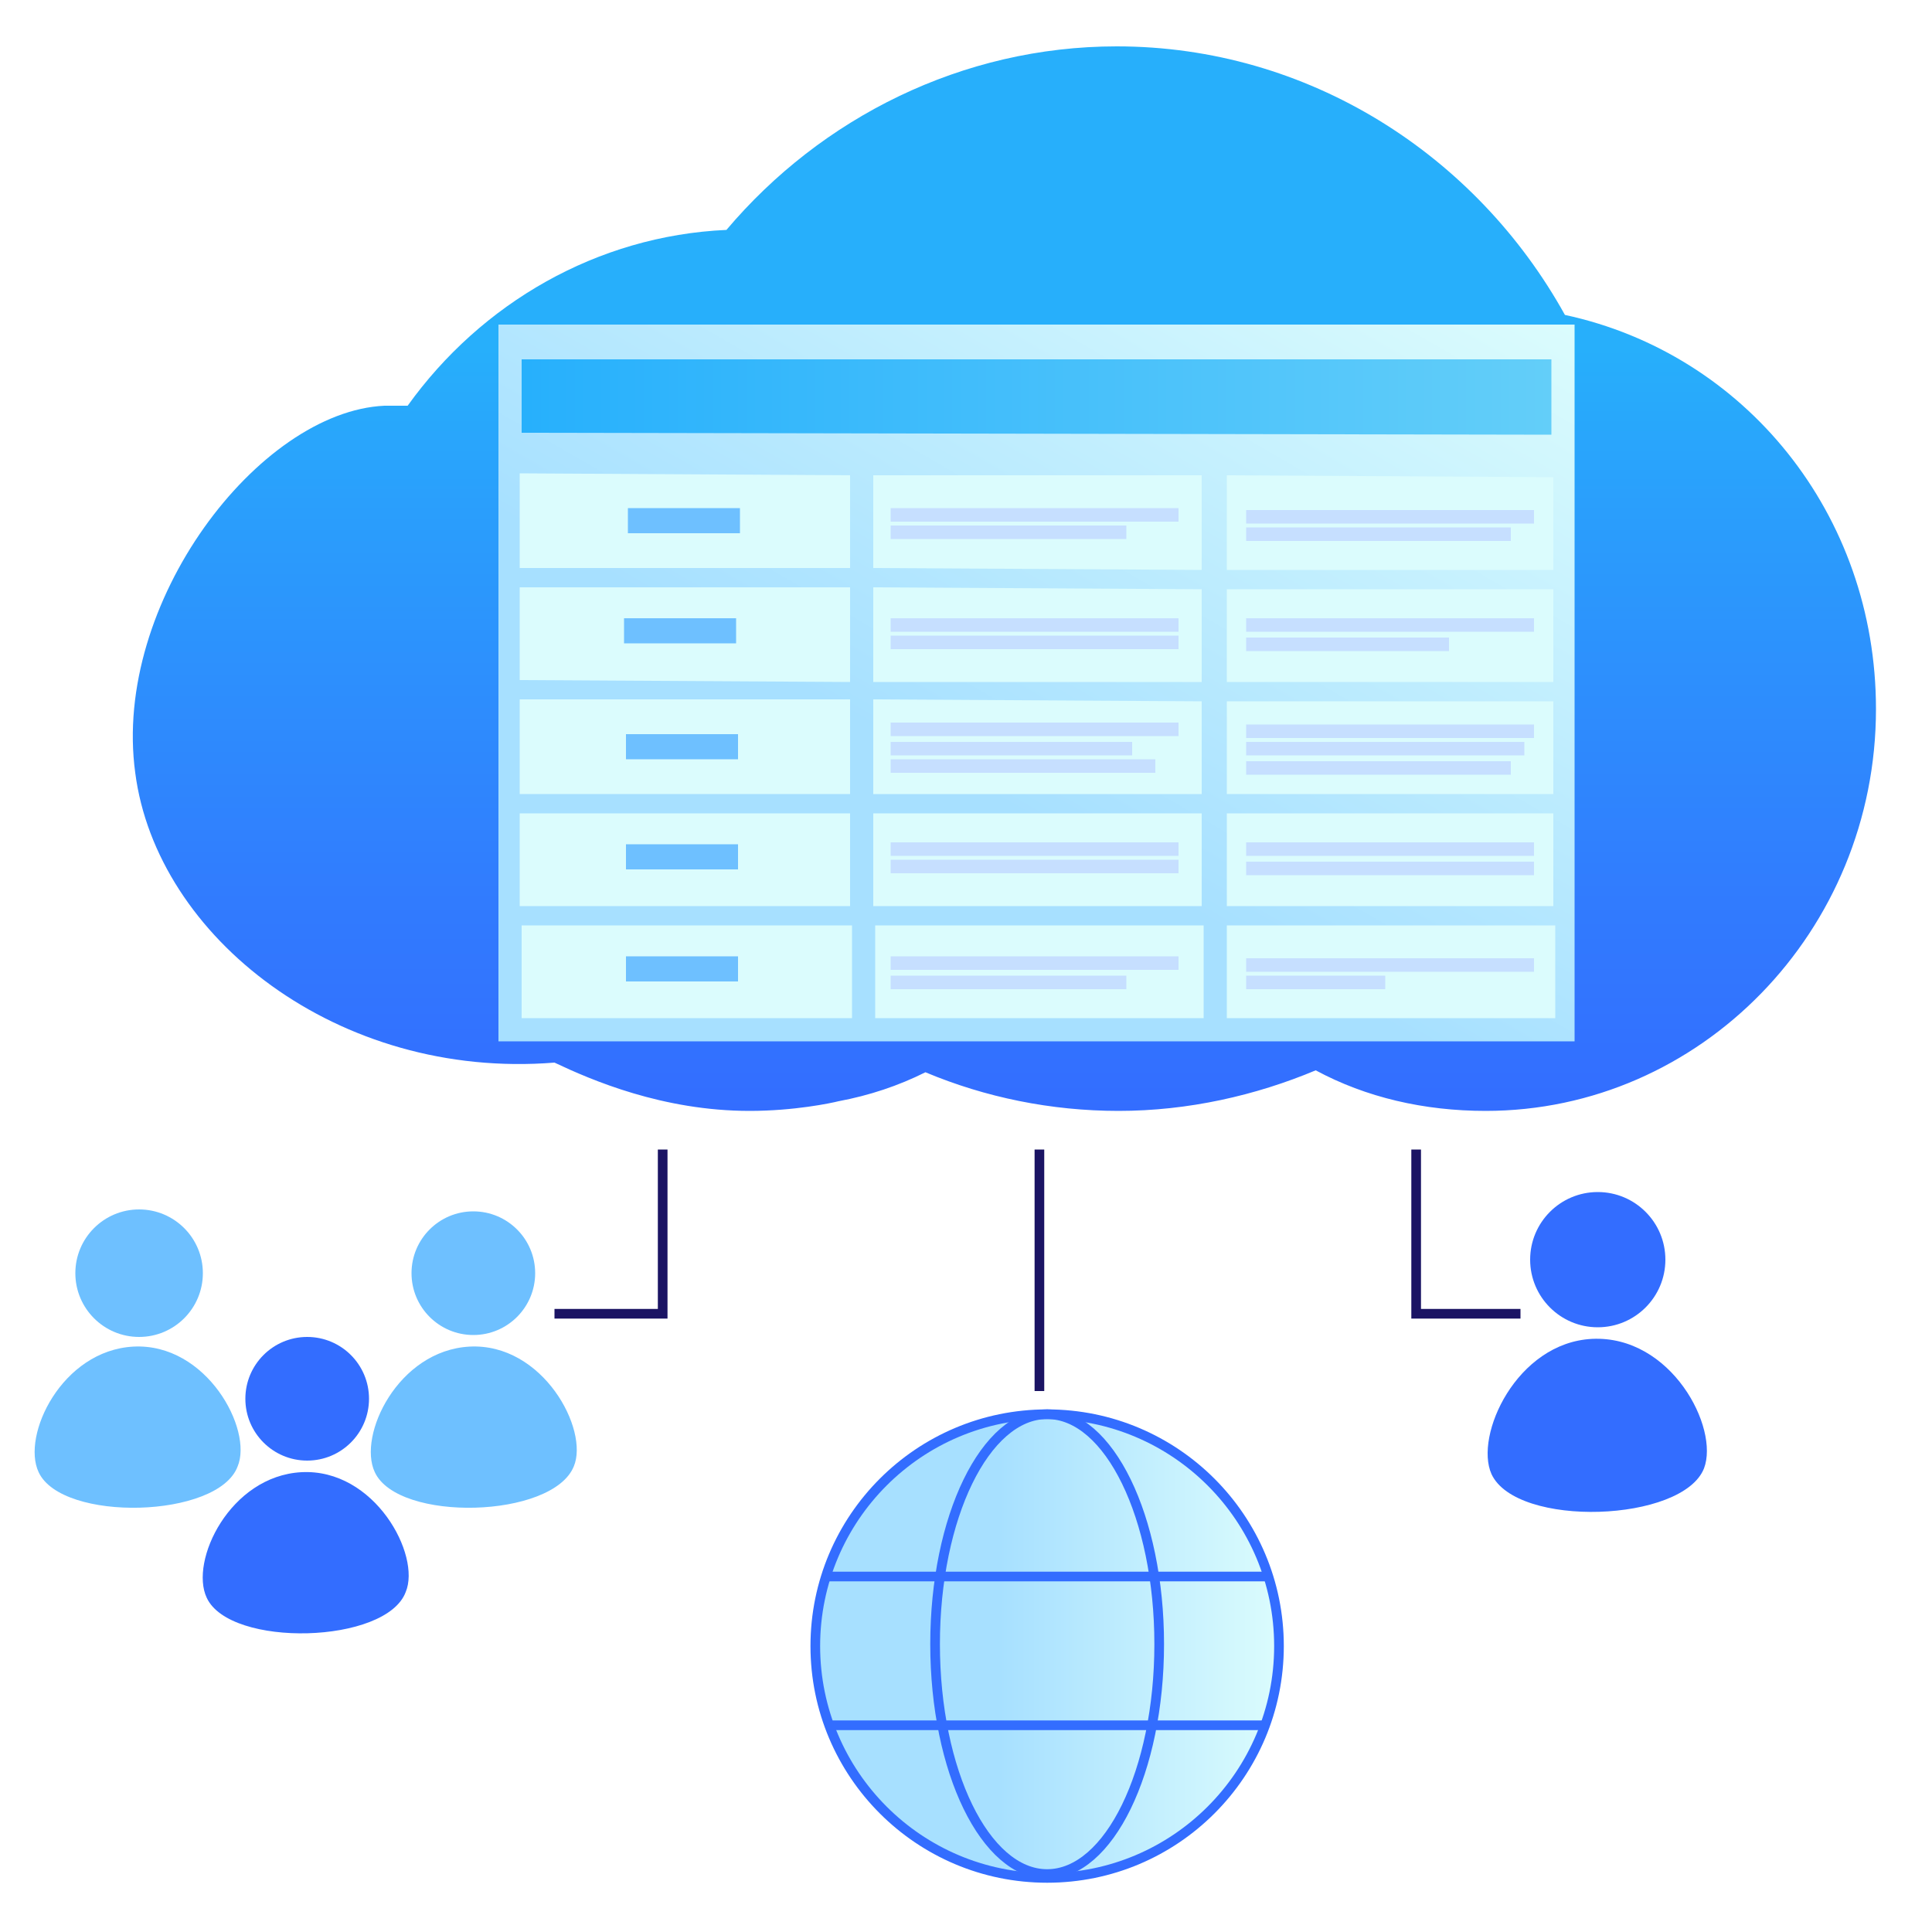
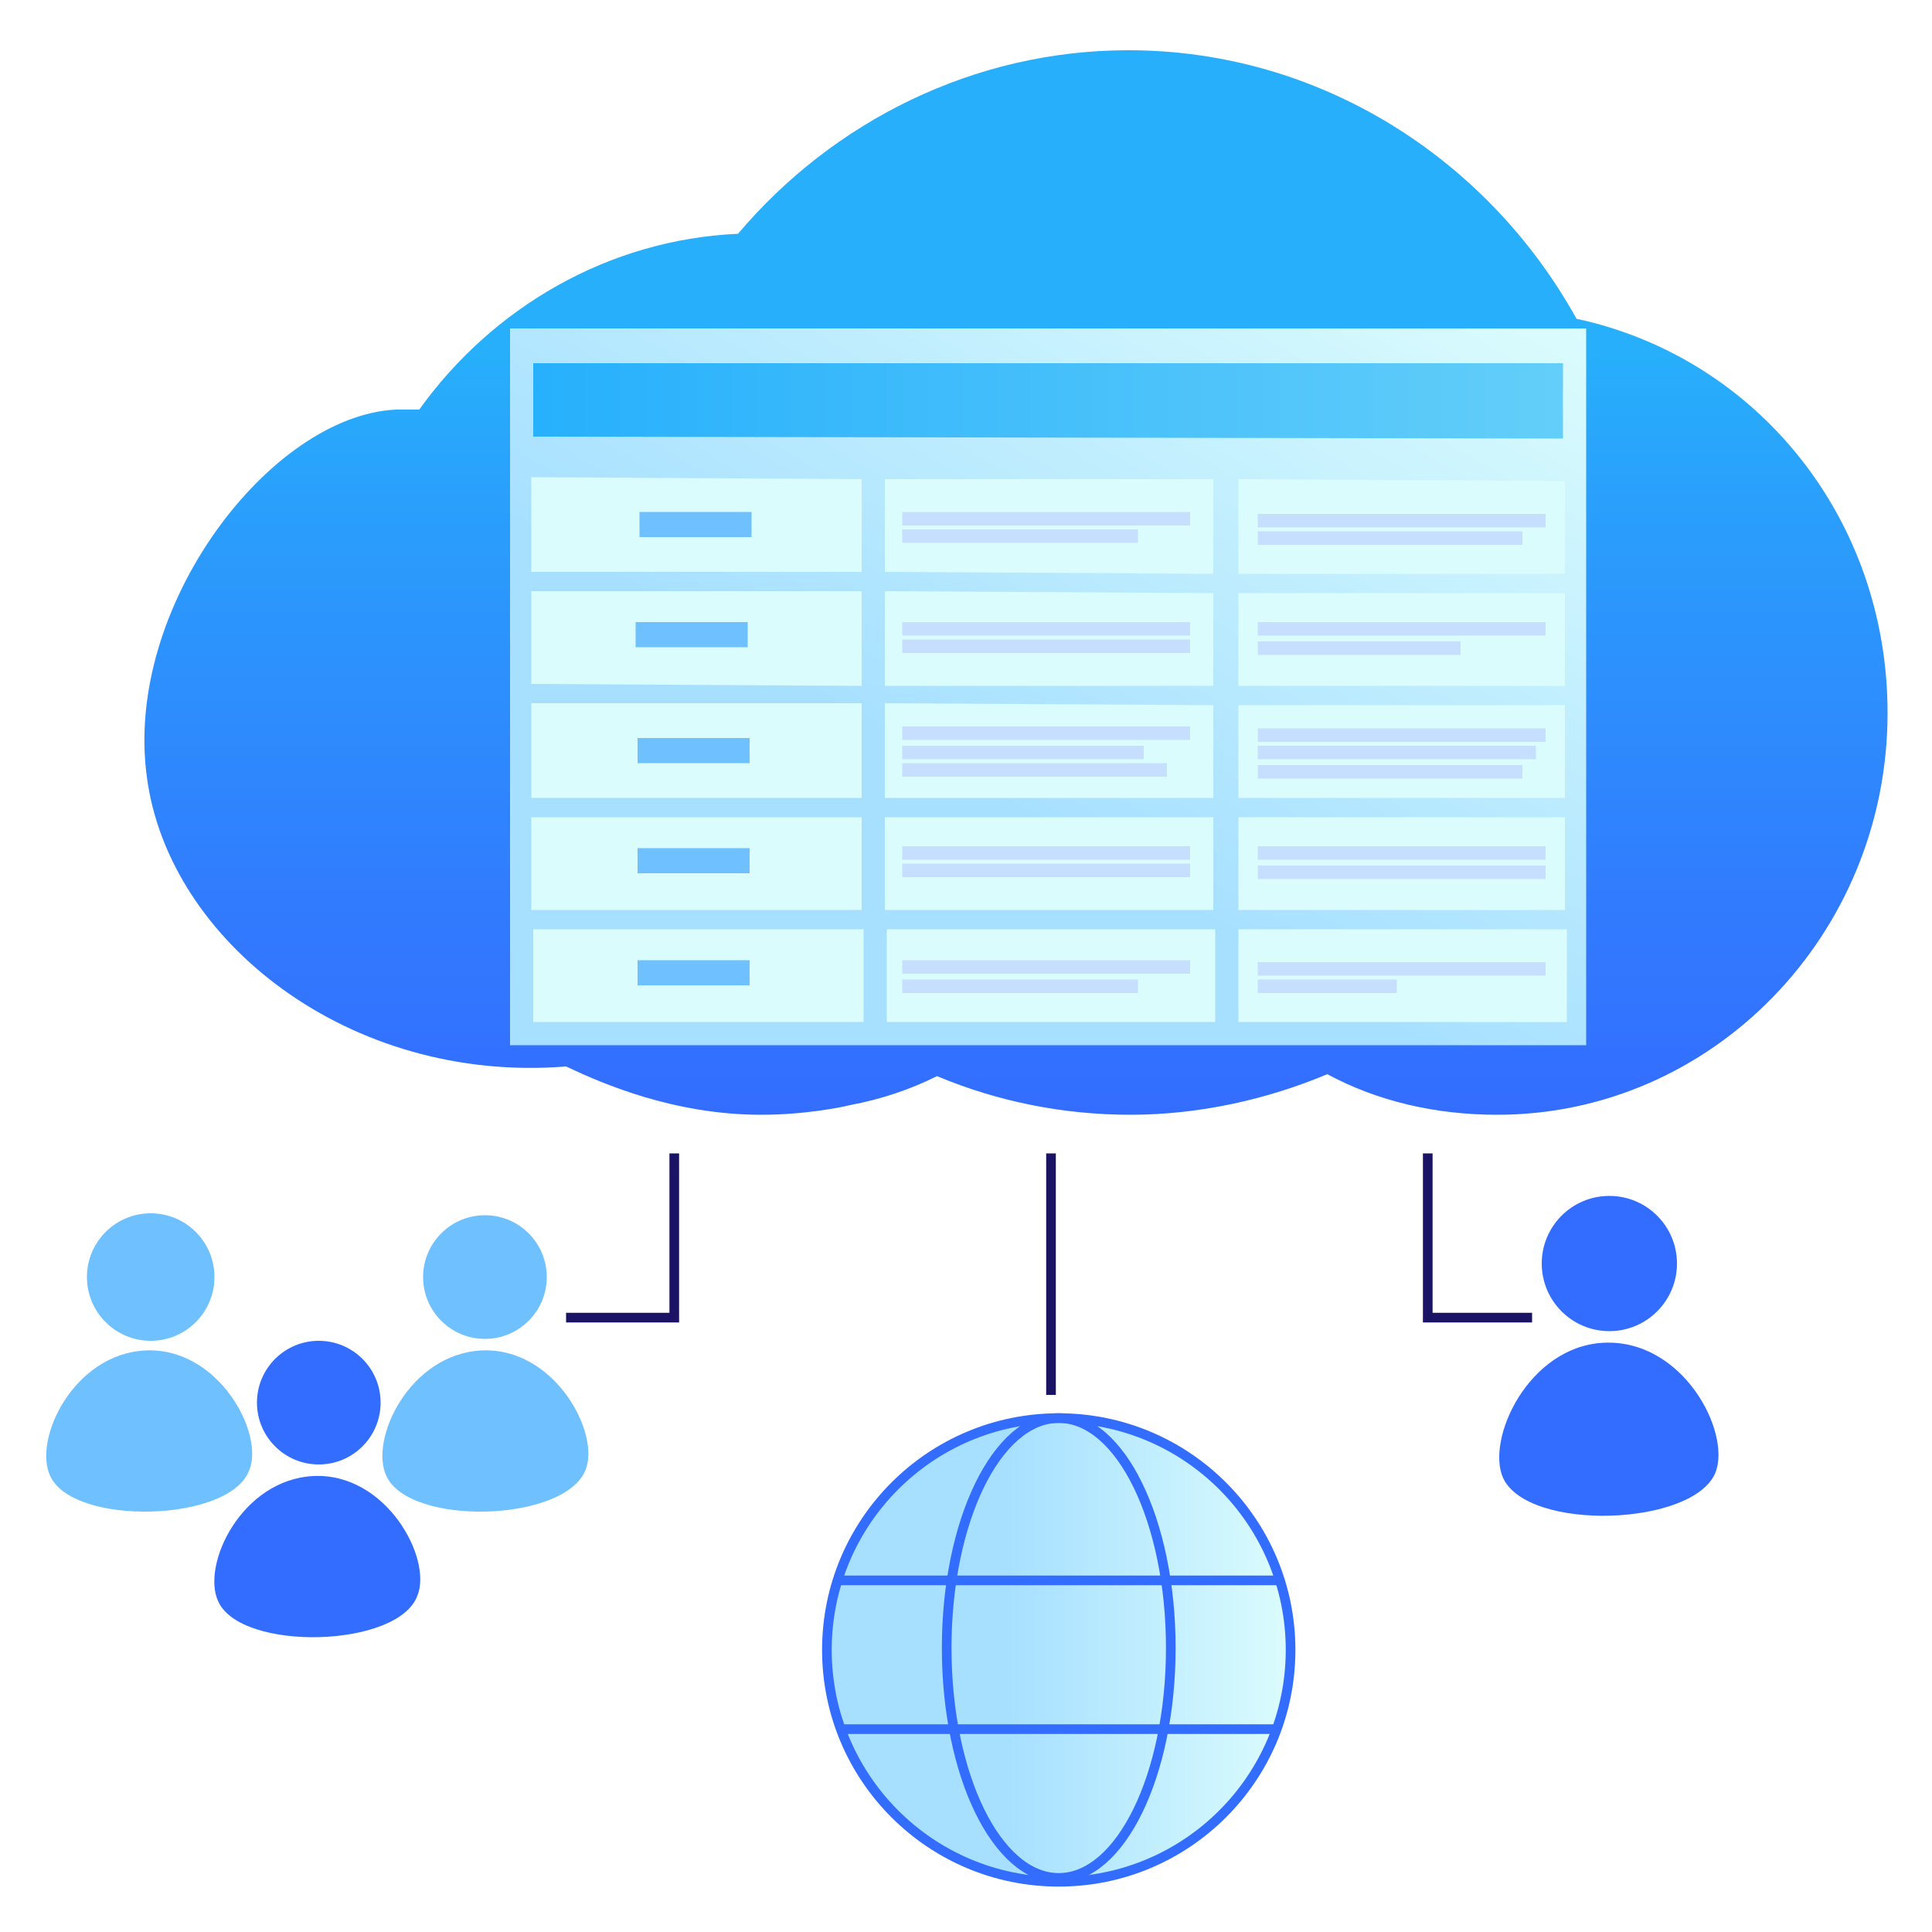
<svg xmlns="http://www.w3.org/2000/svg" version="1.1" id="Layer_1" x="0px" y="0px" viewBox="0 0 100 100" style="enable-background:new 0 0 100 100;" xml:space="preserve">
  <style type="text/css">
	.st0{fill:url(#SVGID_1_);}
- 	.st1{fill:url(#SVGID_00000181055831181191689100000014418741757776128393_);}
+ 	.st1{fill:url(#SVGID_00000108287788435116015890000014858657287729174164_);}
	.st2{fill:#DBFCFD;}
- 	.st3{fill:url(#SVGID_00000008830282526126973060000006180400121902994858_);}
+ 	.st3{fill:url(#SVGID_00000031930054064394445320000001815631015351263637_);}
	.st4{fill:#6EC0FF;}
	.st5{fill:#C6DFFF;}
	.st6{fill:#336DFF;}
	
- 		.st7{fill:url(#SVGID_00000150824648714620864270000016243106037620165046_);stroke:#336DFF;stroke-width:0.5;stroke-miterlimit:10;}
+ 		.st7{fill:url(#SVGID_00000056401379768503471290000002867760447936129183_);stroke:#336DFF;stroke-width:0.5;stroke-miterlimit:10;}
	.st8{fill:none;stroke:#336DFF;stroke-width:0.5;stroke-miterlimit:10;}
	.st9{fill:none;stroke:#1B1464;stroke-width:0.5;stroke-miterlimit:10;}
</style>
-   <linearGradient id="SVGID_1_" gradientUnits="userSpaceOnUse" x1="52.008" y1="44.52" x2="52.008" y2="99.61" gradientTransform="matrix(1 0 0 -1 0 102)">
-     <stop offset="0" style="stop-color:#336DFF" />
-     <stop offset="0.196" style="stop-color:#317BFE" />
-     <stop offset="0.561" style="stop-color:#2A9EFC" />
-     <stop offset="0.716" style="stop-color:#27AFFB" />
-   </linearGradient>
-   <path class="st0" d="M97.1,36.7c0,11.5-9.1,20.8-20.2,20.8c-3.2,0-6.2-0.7-8.8-2.1c-3.1,1.3-6.6,2.1-10.2,2.1c-3.5,0-6.9-0.7-10-2  c-1.4,0.7-2.9,1.2-4.5,1.5c-0.4,0.1-2.3,0.5-4.6,0.5c-4.5,0-8.2-1.6-10.1-2.5C17.5,55.9,8.1,48.5,7,40c-1.2-8.8,6.4-18.7,12.9-19  c0.4,0,0.8,0,1.2,0c3.8-5.3,9.8-8.8,16.5-9.1c4.9-5.8,12.2-9.5,20.2-9.5c9.9,0,18.6,5.6,23.2,13.9C90.3,18.3,97.1,26.6,97.1,36.7z" />
  <g>
-     <linearGradient id="SVGID_00000058590981953697835820000016287168827259356860_" gradientUnits="userSpaceOnUse" x1="38.639" y1="40.724" x2="68.621" y2="92.656" gradientTransform="matrix(1 0 0 -1 0 102)">
-       <stop offset="0.394" style="stop-color:#A7E0FF" />
-       <stop offset="1" style="stop-color:#DBFCFD" />
+     <linearGradient id="SVGID_1_" gradientUnits="userSpaceOnUse" x1="52.541" y1="1035.7" x2="52.541" y2="980.6" gradientTransform="matrix(1 0 0 1 0 -978)">
+       <stop offset="0" style="stop-color:#336DFF" />
+       <stop offset="0.196" style="stop-color:#317BFE" />
+       <stop offset="0.561" style="stop-color:#2A9EFC" />
+       <stop offset="0.716" style="stop-color:#27AFFB" />
    </linearGradient>
-     <rect x="25.8" y="16.8" style="fill:url(#SVGID_00000058590981953697835820000016287168827259356860_);" width="55.7" height="37.1" />
-     <polygon class="st2" points="44,29.4 26.9,29.4 26.9,24.5 44,24.6  " />
-     <polygon class="st2" points="44,35.3 26.9,35.2 26.9,30.4 44,30.4  " />
-     <polygon class="st2" points="44,41.1 26.9,41.1 26.9,36.2 44,36.2  " />
-     <polygon class="st2" points="44,46.9 26.9,46.9 26.9,42.1 44,42.1  " />
-     <polygon class="st2" points="44.1,52.7 27,52.7 27,47.9 44.1,47.9  " />
-     <polygon class="st2" points="62.2,29.5 45.2,29.4 45.2,24.6 62.2,24.6  " />
-     <polygon class="st2" points="62.2,35.3 45.2,35.3 45.2,30.4 62.2,30.5  " />
-     <polygon class="st2" points="62.2,41.1 45.2,41.1 45.2,36.2 62.2,36.3  " />
-     <polygon class="st2" points="62.2,46.9 45.2,46.9 45.2,42.1 62.2,42.1  " />
-     <polygon class="st2" points="62.3,52.7 45.3,52.7 45.3,47.9 62.3,47.9  " />
-     <polygon class="st2" points="80.4,29.5 63.5,29.5 63.5,24.6 80.4,24.7  " />
-     <polygon class="st2" points="80.4,35.3 63.5,35.3 63.5,30.5 80.4,30.5  " />
-     <polygon class="st2" points="80.4,41.1 63.5,41.1 63.5,36.3 80.4,36.3  " />
-     <polygon class="st2" points="80.4,46.9 63.5,46.9 63.5,42.1 80.4,42.1  " />
-     <polygon class="st2" points="80.5,52.7 63.5,52.7 63.5,47.9 80.5,47.9  " />
-     <linearGradient id="SVGID_00000031198857977700165600000007281749769413891740_" gradientUnits="userSpaceOnUse" x1="27.01" y1="81.465" x2="80.32" y2="81.465" gradientTransform="matrix(1 0 0 -1 0 102)">
-       <stop offset="1.978731e-03" style="stop-color:#27B0FC" />
-       <stop offset="1" style="stop-color:#63CEF9" />
-     </linearGradient>
-     <polygon style="fill:url(#SVGID_00000031198857977700165600000007281749769413891740_);" points="80.3,22.5 27,22.4 27,18.6    80.3,18.6  " />
-     <rect x="32.5" y="26.3" class="st4" width="5.8" height="1.3" />
-     <rect x="32.3" y="32" class="st4" width="5.8" height="1.3" />
-     <rect x="32.4" y="38" class="st4" width="5.8" height="1.3" />
-     <rect x="32.4" y="43.7" class="st4" width="5.8" height="1.3" />
-     <rect x="32.4" y="49.5" class="st4" width="5.8" height="1.3" />
-     <rect x="46.1" y="26.3" class="st5" width="14.9" height="0.7" />
-     <rect x="46.1" y="27.2" class="st5" width="12.2" height="0.7" />
-     <rect x="46.1" y="32" class="st5" width="14.9" height="0.7" />
-     <rect x="46.1" y="32.9" class="st5" width="14.9" height="0.7" />
-     <rect x="46.1" y="37.4" class="st5" width="14.9" height="0.7" />
-     <rect x="46.1" y="38.4" class="st5" width="12.5" height="0.7" />
-     <rect x="46.1" y="43.6" class="st5" width="14.9" height="0.7" />
-     <rect x="46.1" y="44.5" class="st5" width="14.9" height="0.7" />
-     <rect x="46.1" y="39.3" class="st5" width="13.7" height="0.7" />
-     <rect x="46.1" y="49.5" class="st5" width="14.9" height="0.7" />
-     <rect x="46.1" y="50.5" class="st5" width="12.2" height="0.7" />
-     <rect x="64.5" y="26.4" class="st5" width="14.9" height="0.7" />
-     <rect x="64.5" y="27.3" class="st5" width="13.7" height="0.7" />
-     <rect x="64.5" y="32" class="st5" width="14.9" height="0.7" />
-     <rect x="64.5" y="33" class="st5" width="10.5" height="0.7" />
-     <rect x="64.5" y="37.5" class="st5" width="14.9" height="0.7" />
-     <rect x="64.5" y="38.4" class="st5" width="14.4" height="0.7" />
-     <rect x="64.5" y="43.6" class="st5" width="14.9" height="0.7" />
-     <rect x="64.5" y="44.6" class="st5" width="14.9" height="0.7" />
-     <rect x="64.5" y="39.4" class="st5" width="13.7" height="0.7" />
-     <rect x="64.5" y="49.6" class="st5" width="14.9" height="0.7" />
-     <rect x="64.5" y="50.5" class="st5" width="7.2" height="0.7" />
+     <path class="st0" d="M97.7,36.9c0,11.5-9.1,20.8-20.2,20.8c-3.2,0-6.2-0.7-8.8-2.1c-3.1,1.3-6.6,2.1-10.2,2.1c-3.5,0-6.9-0.7-10-2   c-1.4,0.7-2.9,1.2-4.5,1.5c-0.4,0.1-2.3,0.5-4.6,0.5c-4.5,0-8.2-1.6-10.1-2.5c-11.2,0.9-20.6-6.5-21.7-15   c-1.2-8.8,6.4-18.7,12.9-19c0.4,0,0.8,0,1.2,0c3.8-5.3,9.8-8.8,16.5-9.1c4.9-5.8,12.2-9.5,20.2-9.5c9.9,0,18.6,5.6,23.2,13.9   C90.9,18.5,97.7,26.8,97.7,36.9z" />
+     <g>
+       <linearGradient id="SVGID_00000161628760335439979680000000315574521674318497_" gradientUnits="userSpaceOnUse" x1="39.209" y1="1039.522" x2="69.199" y2="987.578" gradientTransform="matrix(1 0 0 1 0 -978)">
+         <stop offset="0.394" style="stop-color:#A7E0FF" />
+         <stop offset="1" style="stop-color:#DBFCFD" />
+       </linearGradient>
+       <rect x="26.4" y="17" style="fill:url(#SVGID_00000161628760335439979680000000315574521674318497_);" width="55.7" height="37.1" />
+       <polygon class="st2" points="44.6,29.6 27.5,29.6 27.5,24.7 44.6,24.8   " />
+       <polygon class="st2" points="44.6,35.5 27.5,35.4 27.5,30.6 44.6,30.6   " />
+       <polygon class="st2" points="44.6,41.3 27.5,41.3 27.5,36.4 44.6,36.4   " />
+       <polygon class="st2" points="44.6,47.1 27.5,47.1 27.5,42.3 44.6,42.3   " />
+       <polygon class="st2" points="44.7,52.9 27.6,52.9 27.6,48.1 44.7,48.1   " />
+       <polygon class="st2" points="62.8,29.7 45.8,29.6 45.8,24.8 62.8,24.8   " />
+       <polygon class="st2" points="62.8,35.5 45.8,35.5 45.8,30.6 62.8,30.7   " />
+       <polygon class="st2" points="62.8,41.3 45.8,41.3 45.8,36.4 62.8,36.5   " />
+       <polygon class="st2" points="62.8,47.1 45.8,47.1 45.8,42.3 62.8,42.3   " />
+       <polygon class="st2" points="62.9,52.9 45.9,52.9 45.9,48.1 62.9,48.1   " />
+       <polygon class="st2" points="81,29.7 64.1,29.7 64.1,24.8 81,24.9   " />
+       <polygon class="st2" points="81,35.5 64.1,35.5 64.1,30.7 81,30.7   " />
+       <polygon class="st2" points="81,41.3 64.1,41.3 64.1,36.5 81,36.5   " />
+       <polygon class="st2" points="81,47.1 64.1,47.1 64.1,42.3 81,42.3   " />
+       <polygon class="st2" points="81.1,52.9 64.1,52.9 64.1,48.1 81.1,48.1   " />
+       <linearGradient id="SVGID_00000096034034065488813450000013638552686526435755_" gradientUnits="userSpaceOnUse" x1="27.554" y1="998.75" x2="80.854" y2="998.75" gradientTransform="matrix(1 0 0 1 0 -978)">
+         <stop offset="1.978731e-03" style="stop-color:#27B0FC" />
+         <stop offset="1" style="stop-color:#63CEF9" />
+       </linearGradient>
+       <polygon style="fill:url(#SVGID_00000096034034065488813450000013638552686526435755_);" points="80.9,22.7 27.6,22.6 27.6,18.8     80.9,18.8   " />
+       <rect x="33.1" y="26.5" class="st4" width="5.8" height="1.3" />
+       <rect x="32.9" y="32.2" class="st4" width="5.8" height="1.3" />
+       <rect x="33" y="38.2" class="st4" width="5.8" height="1.3" />
+       <rect x="33" y="43.9" class="st4" width="5.8" height="1.3" />
+       <rect x="33" y="49.7" class="st4" width="5.8" height="1.3" />
+       <rect x="46.7" y="26.5" class="st5" width="14.9" height="0.7" />
+       <rect x="46.7" y="27.4" class="st5" width="12.2" height="0.7" />
+       <rect x="46.7" y="32.2" class="st5" width="14.9" height="0.7" />
+       <rect x="46.7" y="33.1" class="st5" width="14.9" height="0.7" />
+       <rect x="46.7" y="37.6" class="st5" width="14.9" height="0.7" />
+       <rect x="46.7" y="38.6" class="st5" width="12.5" height="0.7" />
+       <rect x="46.7" y="43.8" class="st5" width="14.9" height="0.7" />
+       <rect x="46.7" y="44.7" class="st5" width="14.9" height="0.7" />
+       <rect x="46.7" y="39.5" class="st5" width="13.7" height="0.7" />
+       <rect x="46.7" y="49.7" class="st5" width="14.9" height="0.7" />
+       <rect x="46.7" y="50.7" class="st5" width="12.2" height="0.7" />
+       <rect x="65.1" y="26.6" class="st5" width="14.9" height="0.7" />
+       <rect x="65.1" y="27.5" class="st5" width="13.7" height="0.7" />
+       <rect x="65.1" y="32.2" class="st5" width="14.9" height="0.7" />
+       <rect x="65.1" y="33.2" class="st5" width="10.5" height="0.7" />
+       <rect x="65.1" y="37.7" class="st5" width="14.9" height="0.7" />
+       <rect x="65.1" y="38.6" class="st5" width="14.4" height="0.7" />
+       <rect x="65.1" y="43.8" class="st5" width="14.9" height="0.7" />
+       <rect x="65.1" y="44.8" class="st5" width="14.9" height="0.7" />
+       <rect x="65.1" y="39.6" class="st5" width="13.7" height="0.7" />
+       <rect x="65.1" y="49.8" class="st5" width="14.9" height="0.7" />
+       <rect x="65.1" y="50.7" class="st5" width="7.2" height="0.7" />
+     </g>
+     <g>
+       <circle class="st4" cx="7.8" cy="66.1" r="3.3" />
+       <path class="st4" d="M2.6,76.4c-0.9-1.9,1.2-6.3,4.9-6.5c3.8-0.2,6.2,4.3,5.4,6.2C11.9,78.8,3.8,79,2.6,76.4z" />
+       <circle class="st4" cx="25.1" cy="66.1" r="3.2" />
+       <path class="st4" d="M20,76.4c-0.9-1.9,1.2-6.3,4.9-6.5c3.8-0.2,6.2,4.3,5.4,6.2C29.2,78.8,21.2,79,20,76.4z" />
+       <circle class="st6" cx="16.5" cy="72.6" r="3.2" />
+       <path class="st6" d="M11.3,82.9c-0.9-1.9,1.2-6.3,4.9-6.5c3.8-0.2,6.2,4.3,5.4,6.2C20.6,85.3,12.5,85.5,11.3,82.9z" />
+     </g>
+     <g>
+       <linearGradient id="SVGID_00000111190005532700829300000013423804458425854080_" gradientUnits="userSpaceOnUse" x1="42.794" y1="1063.4" x2="66.794" y2="1063.4" gradientTransform="matrix(1 0 0 1 0 -978)">
+         <stop offset="0.394" style="stop-color:#A7E0FF" />
+         <stop offset="1" style="stop-color:#DBFCFD" />
+       </linearGradient>
+       <circle style="fill:url(#SVGID_00000111190005532700829300000013423804458425854080_);stroke:#336DFF;stroke-width:0.5;stroke-miterlimit:10;" cx="54.8" cy="85.4" r="12" />
+       <ellipse class="st8" cx="54.8" cy="85.3" rx="5.8" ry="11.9" />
+       <line class="st8" x1="43.5" y1="81.8" x2="66.2" y2="81.8" />
+       <line class="st8" x1="43.5" y1="89.5" x2="66.2" y2="89.5" />
+     </g>
+     <g>
+       <circle class="st6" cx="83.3" cy="65.4" r="3.5" />
+       <path class="st6" d="M77.8,76.5c-0.9-2,1.3-6.8,5.2-7c4.1-0.2,6.6,4.6,5.8,6.7C87.7,79,79.1,79.3,77.8,76.5z" />
+     </g>
+     <line class="st9" x1="54.4" y1="59.7" x2="54.4" y2="72.2" />
+     <polyline class="st9" points="73.9,59.7 73.9,68.2 79.3,68.2  " />
+     <polyline class="st9" points="34.9,59.7 34.9,68.2 29.3,68.2  " />
  </g>
-   <g>
-     <circle class="st4" cx="7.2" cy="65.9" r="3.3" />
-     <path class="st4" d="M2,76.2c-0.9-1.9,1.2-6.3,4.9-6.5c3.8-0.2,6.2,4.3,5.4,6.2C11.3,78.6,3.2,78.8,2,76.2z" />
-     <circle class="st4" cx="24.5" cy="65.9" r="3.2" />
-     <path class="st4" d="M19.4,76.2c-0.9-1.9,1.2-6.3,4.9-6.5c3.8-0.2,6.2,4.3,5.4,6.2C28.6,78.6,20.6,78.8,19.4,76.2z" />
-     <circle class="st6" cx="15.9" cy="72.4" r="3.2" />
-     <path class="st6" d="M10.7,82.7c-0.9-1.9,1.2-6.3,4.9-6.5c3.8-0.2,6.2,4.3,5.4,6.2C20,85.1,11.9,85.3,10.7,82.7z" />
-   </g>
-   <g>
-     <linearGradient id="SVGID_00000123435487818417976770000011346672597075374980_" gradientUnits="userSpaceOnUse" x1="42.24" y1="16.85" x2="66.24" y2="16.85" gradientTransform="matrix(1 0 0 -1 0 102)">
-       <stop offset="0.394" style="stop-color:#A7E0FF" />
-       <stop offset="1" style="stop-color:#DBFCFD" />
-     </linearGradient>
-     <circle style="fill:url(#SVGID_00000123435487818417976770000011346672597075374980_);stroke:#336DFF;stroke-width:0.5;stroke-miterlimit:10;" cx="54.2" cy="85.2" r="12" />
-     <ellipse class="st8" cx="54.2" cy="85.1" rx="5.8" ry="11.9" />
-     <line class="st8" x1="42.9" y1="81.6" x2="65.6" y2="81.6" />
-     <line class="st8" x1="42.9" y1="89.3" x2="65.6" y2="89.3" />
-   </g>
-   <g>
-     <circle class="st6" cx="82.7" cy="65.2" r="3.5" />
-     <path class="st6" d="M77.2,76.3c-0.9-2,1.3-6.8,5.2-7c4.1-0.2,6.6,4.6,5.8,6.7C87.1,78.8,78.5,79.1,77.2,76.3z" />
-   </g>
-   <line class="st9" x1="53.8" y1="59.5" x2="53.8" y2="72" />
-   <polyline class="st9" points="73.3,59.5 73.3,68 78.7,68 " />
-   <polyline class="st9" points="34.3,59.5 34.3,68 28.7,68 " />
</svg>
